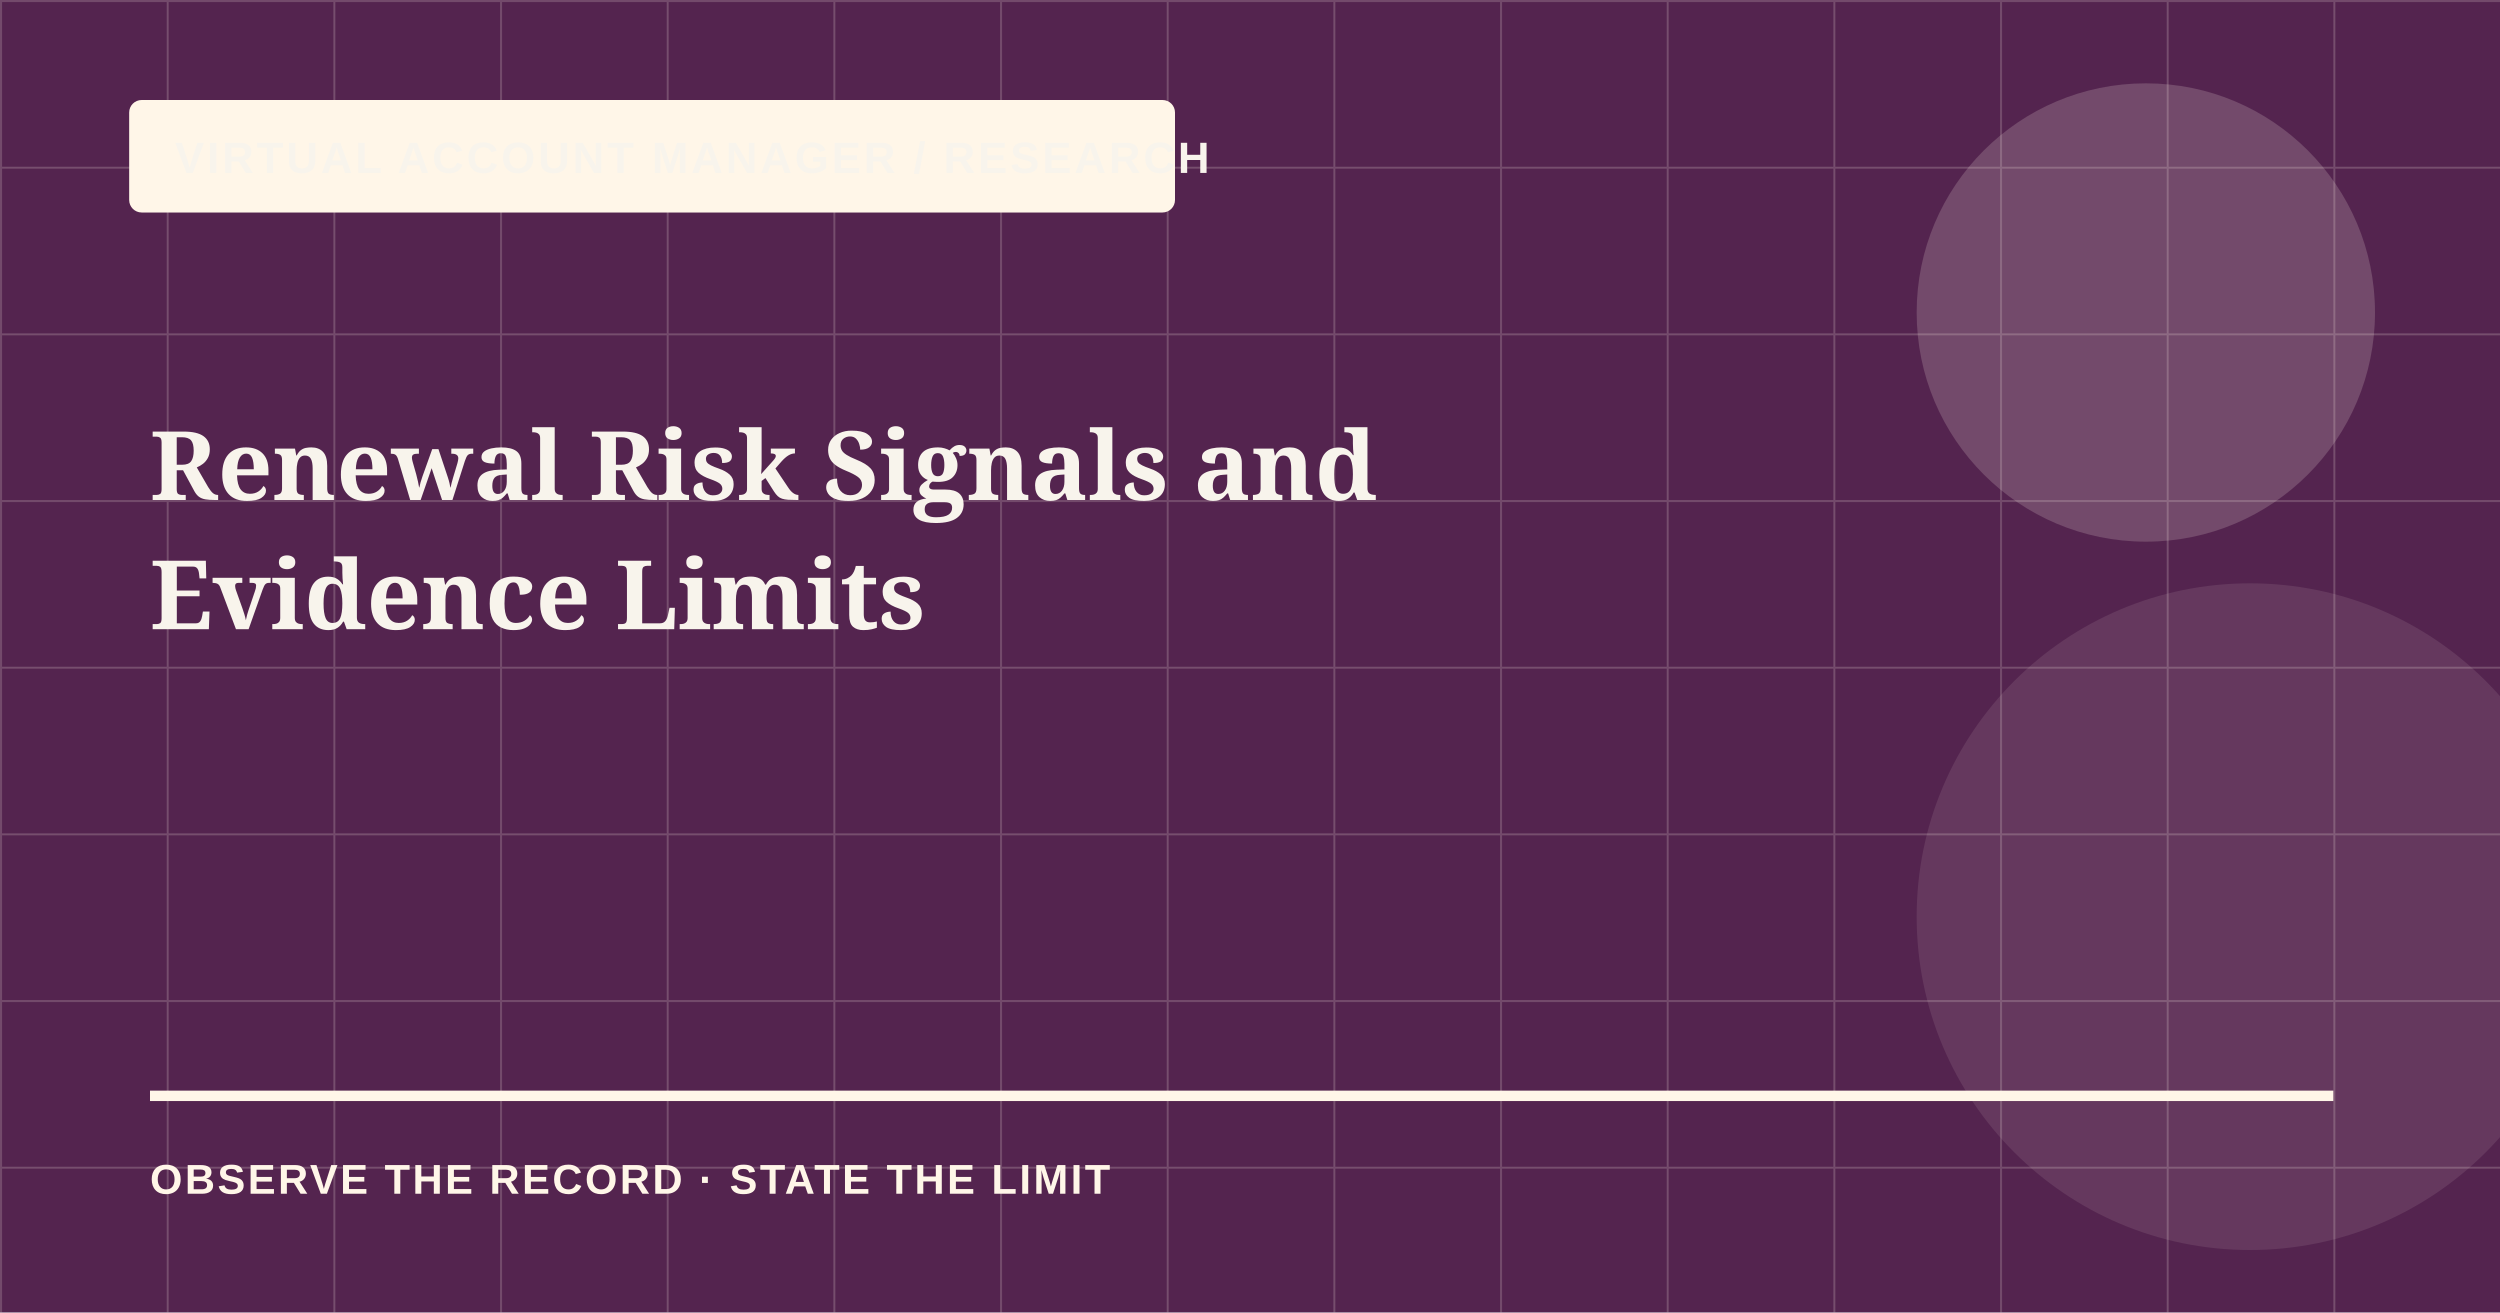
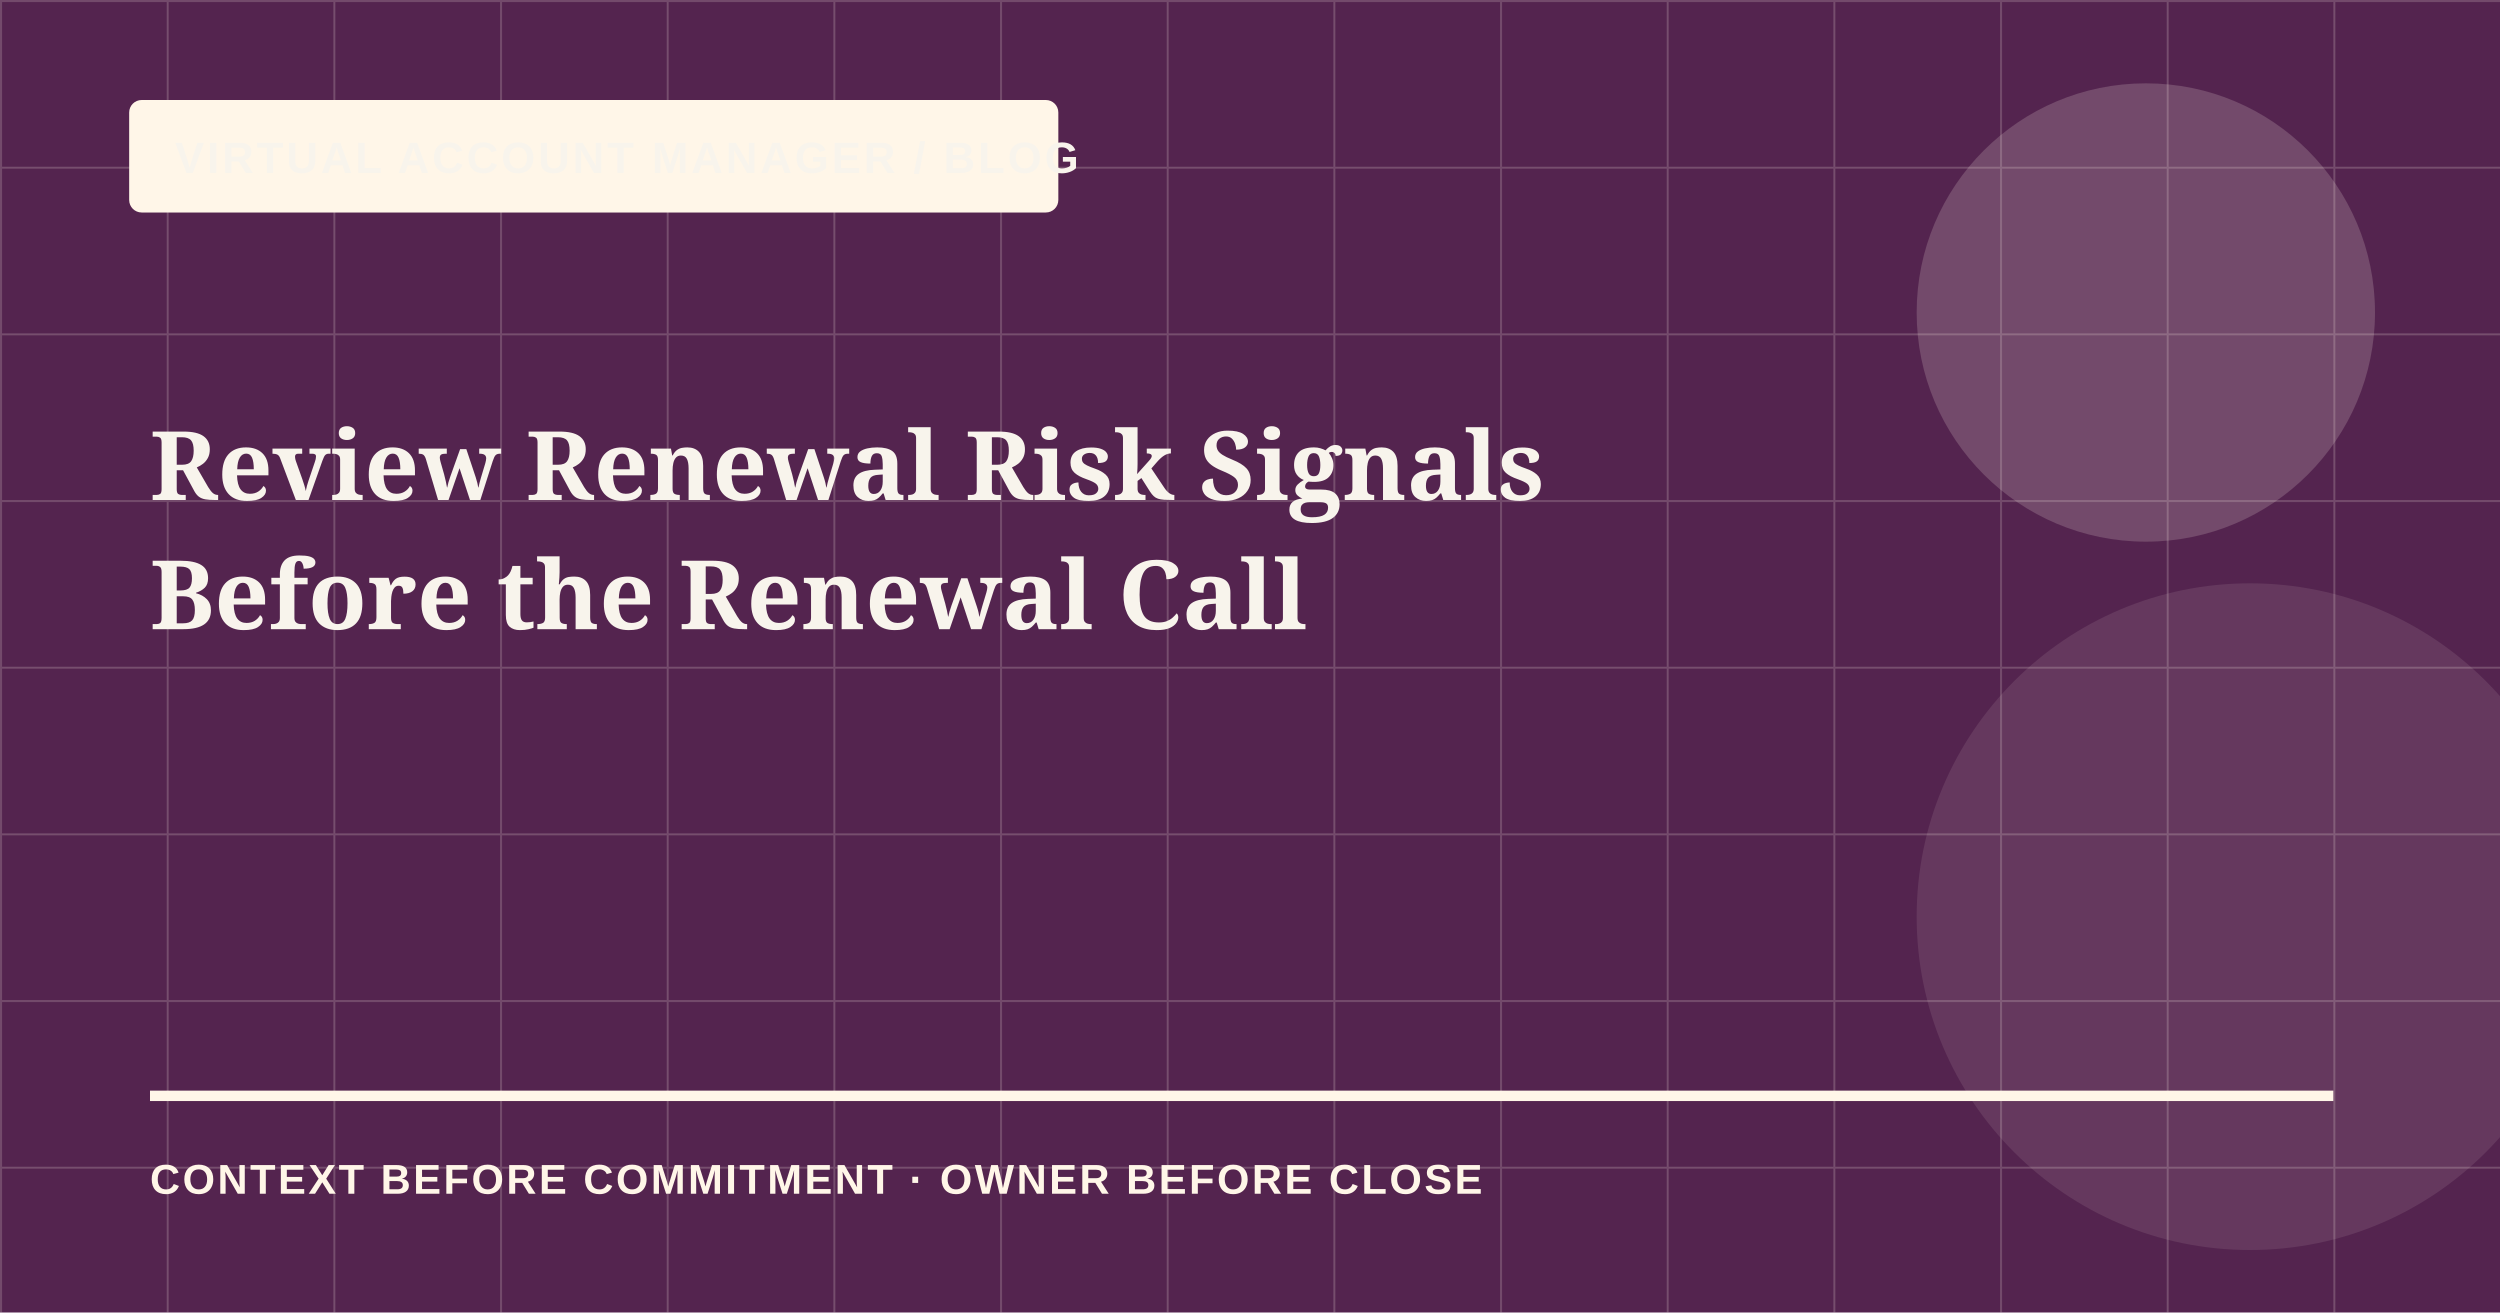
<svg xmlns="http://www.w3.org/2000/svg" width="1200" height="630" viewBox="0 0 1200 630" role="img" aria-labelledby="title desc">
  <defs>
    <pattern id="grid" width="80" height="80" patternUnits="userSpaceOnUse">
      <path d="M80 0H0V80" fill="none" stroke="#fff6e8" stroke-width="2" opacity=".18" />
    </pattern>
  </defs>
  <rect width="1200" height="630" fill="#54244f" />
  <rect width="1200" height="630" fill="url(#grid)" />
  <circle cx="1030" cy="150" r="110" fill="#fff6e8" opacity=".18" />
  <circle cx="1080" cy="440" r="160" fill="#fff6e8" opacity=".1" />
-   <rect x="62" y="48" width="502" height="54" rx="6" fill="#fff6e8" />
-   <text x="84" y="83" class="brand">VIRTUAL ACCOUNT MANAGER / RESEARCH</text>
-   <text x="72" y="240" class="title">Renewal Risk Signals and</text>
-   <text x="72" y="302" class="title">Evidence Limits</text>
+   <rect x="62" y="48" width="446" height="54" rx="6" fill="#fff6e8" />
+   <text x="84" y="83" class="brand">VIRTUAL ACCOUNT MANAGER / BLOG</text>
+   <text x="72" y="240" class="title">Review Renewal Risk Signals</text>
+   <text x="72" y="302" class="title">Before the Renewal Call</text>
  <line x1="72" y1="526" x2="1120" y2="526" stroke="#fff6e8" stroke-width="5" />
-   <text x="72" y="573" class="footer">OBSERVE THE RECORD · STATE THE LIMIT</text>
+   <text x="72" y="573" class="footer">CONTEXT BEFORE COMMITMENT · OWNER BEFORE CLOSE</text>
  <style>.brand{fill:#f8f4ec;font:700 21px 'Trebuchet MS',Arial,sans-serif;letter-spacing:1.4px}.title{fill:#f8f4ec;font:700 46px Rockwell,Georgia,serif}.footer{fill:#fff6e8;font:700 20px 'Trebuchet MS',Arial,sans-serif;letter-spacing:1.2px}</style>
</svg>
